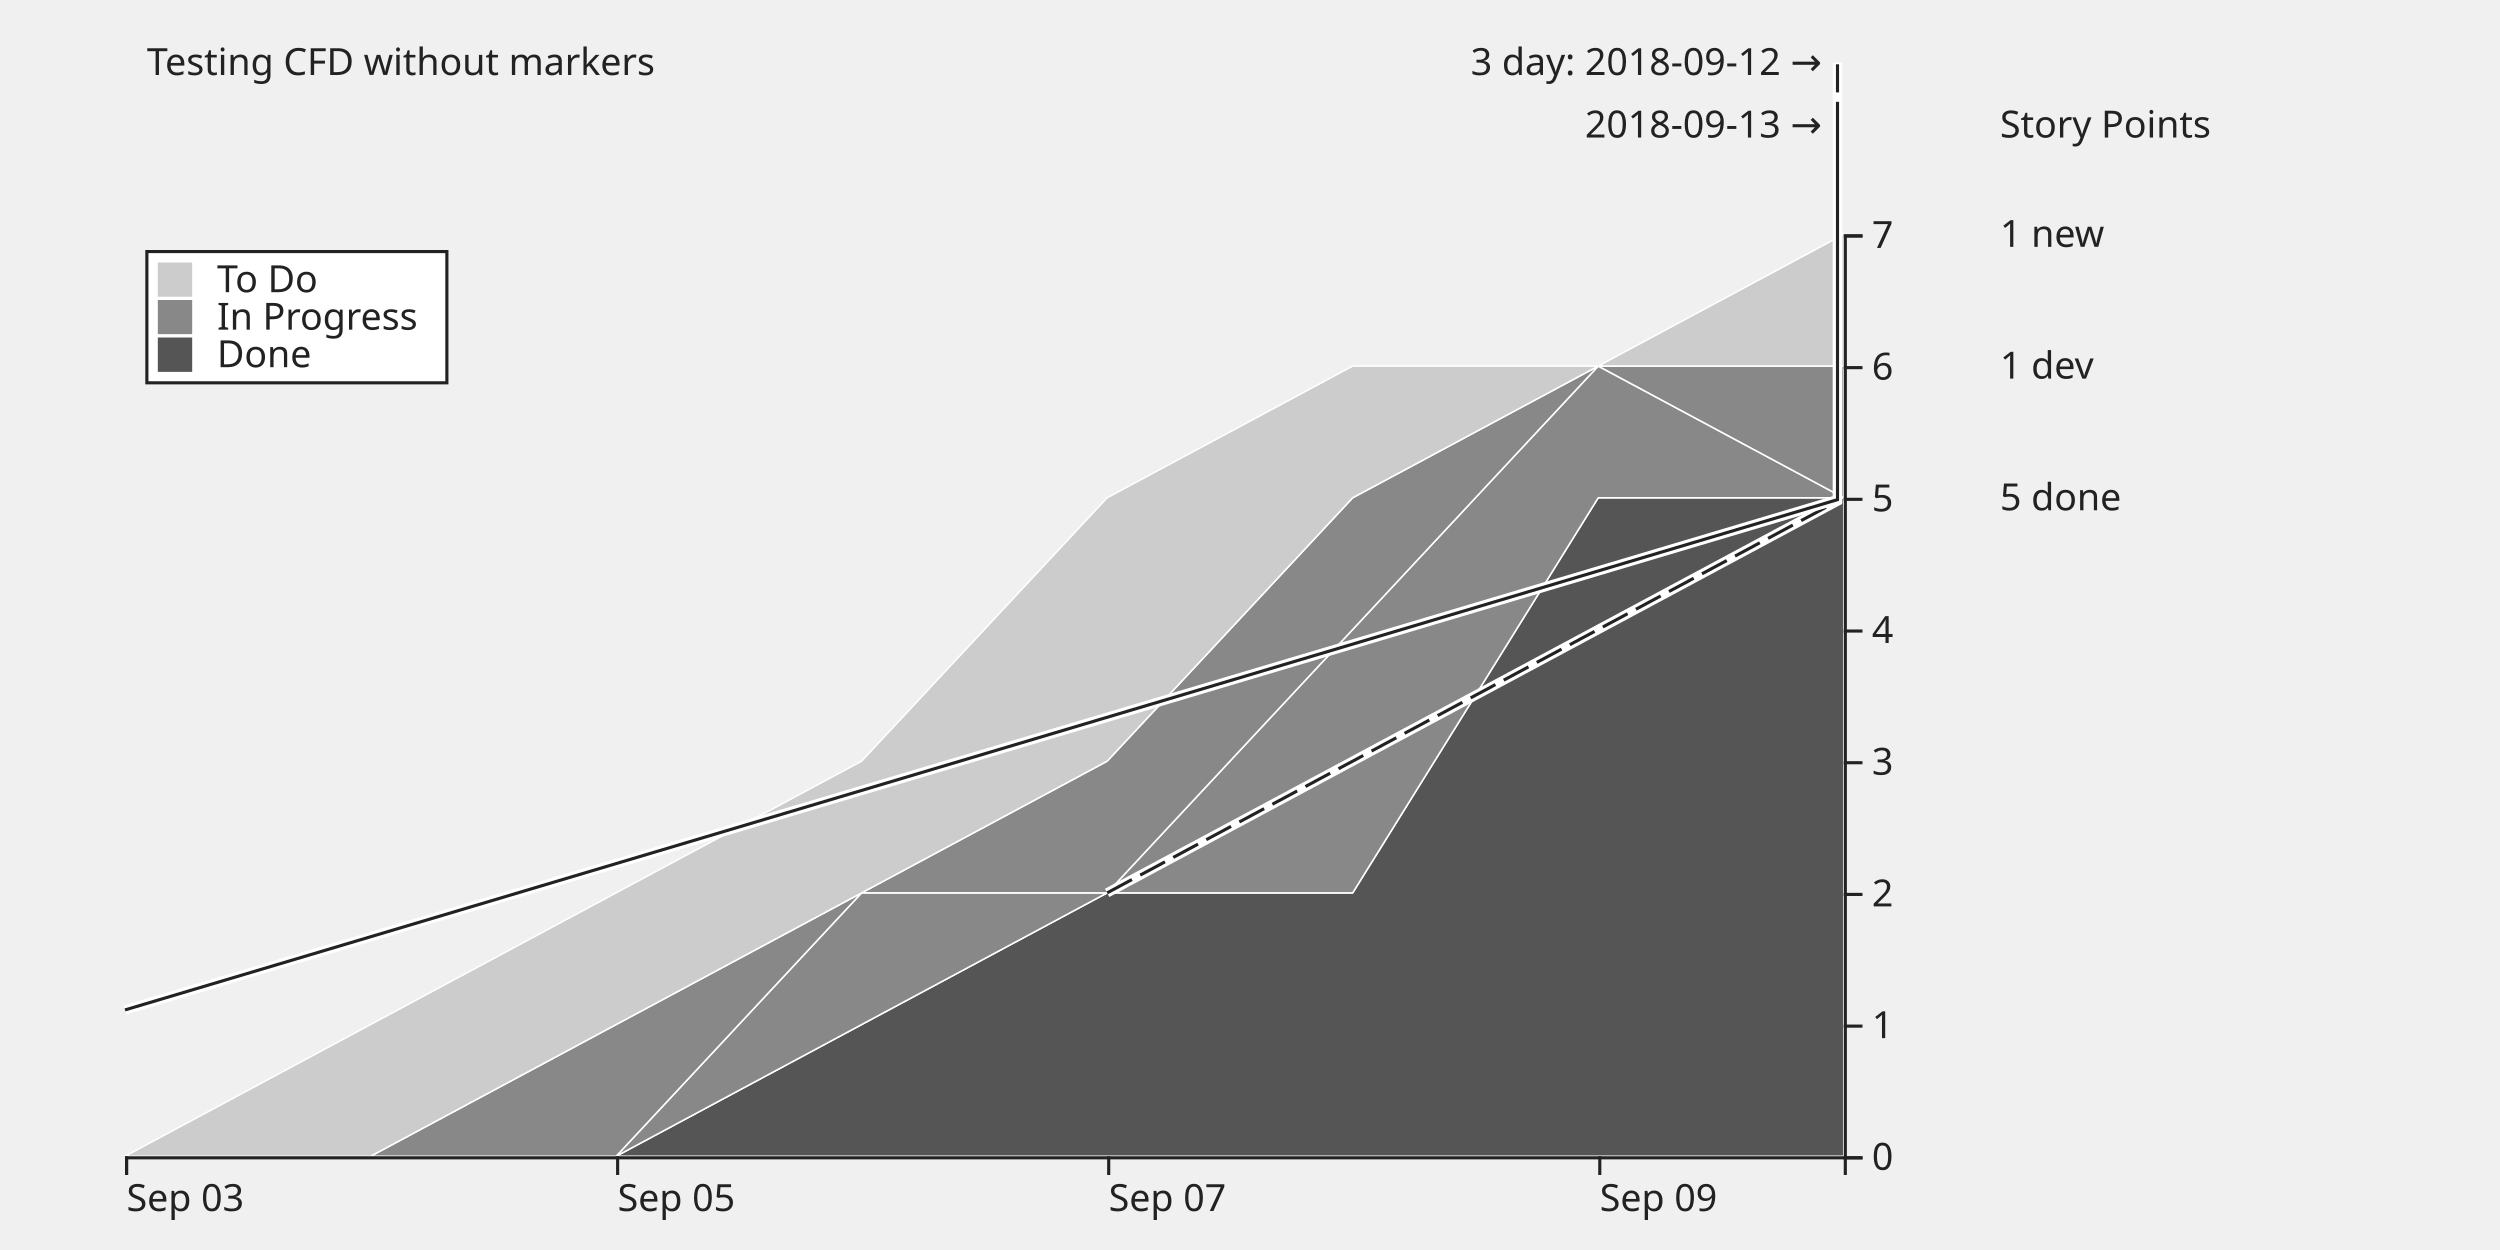
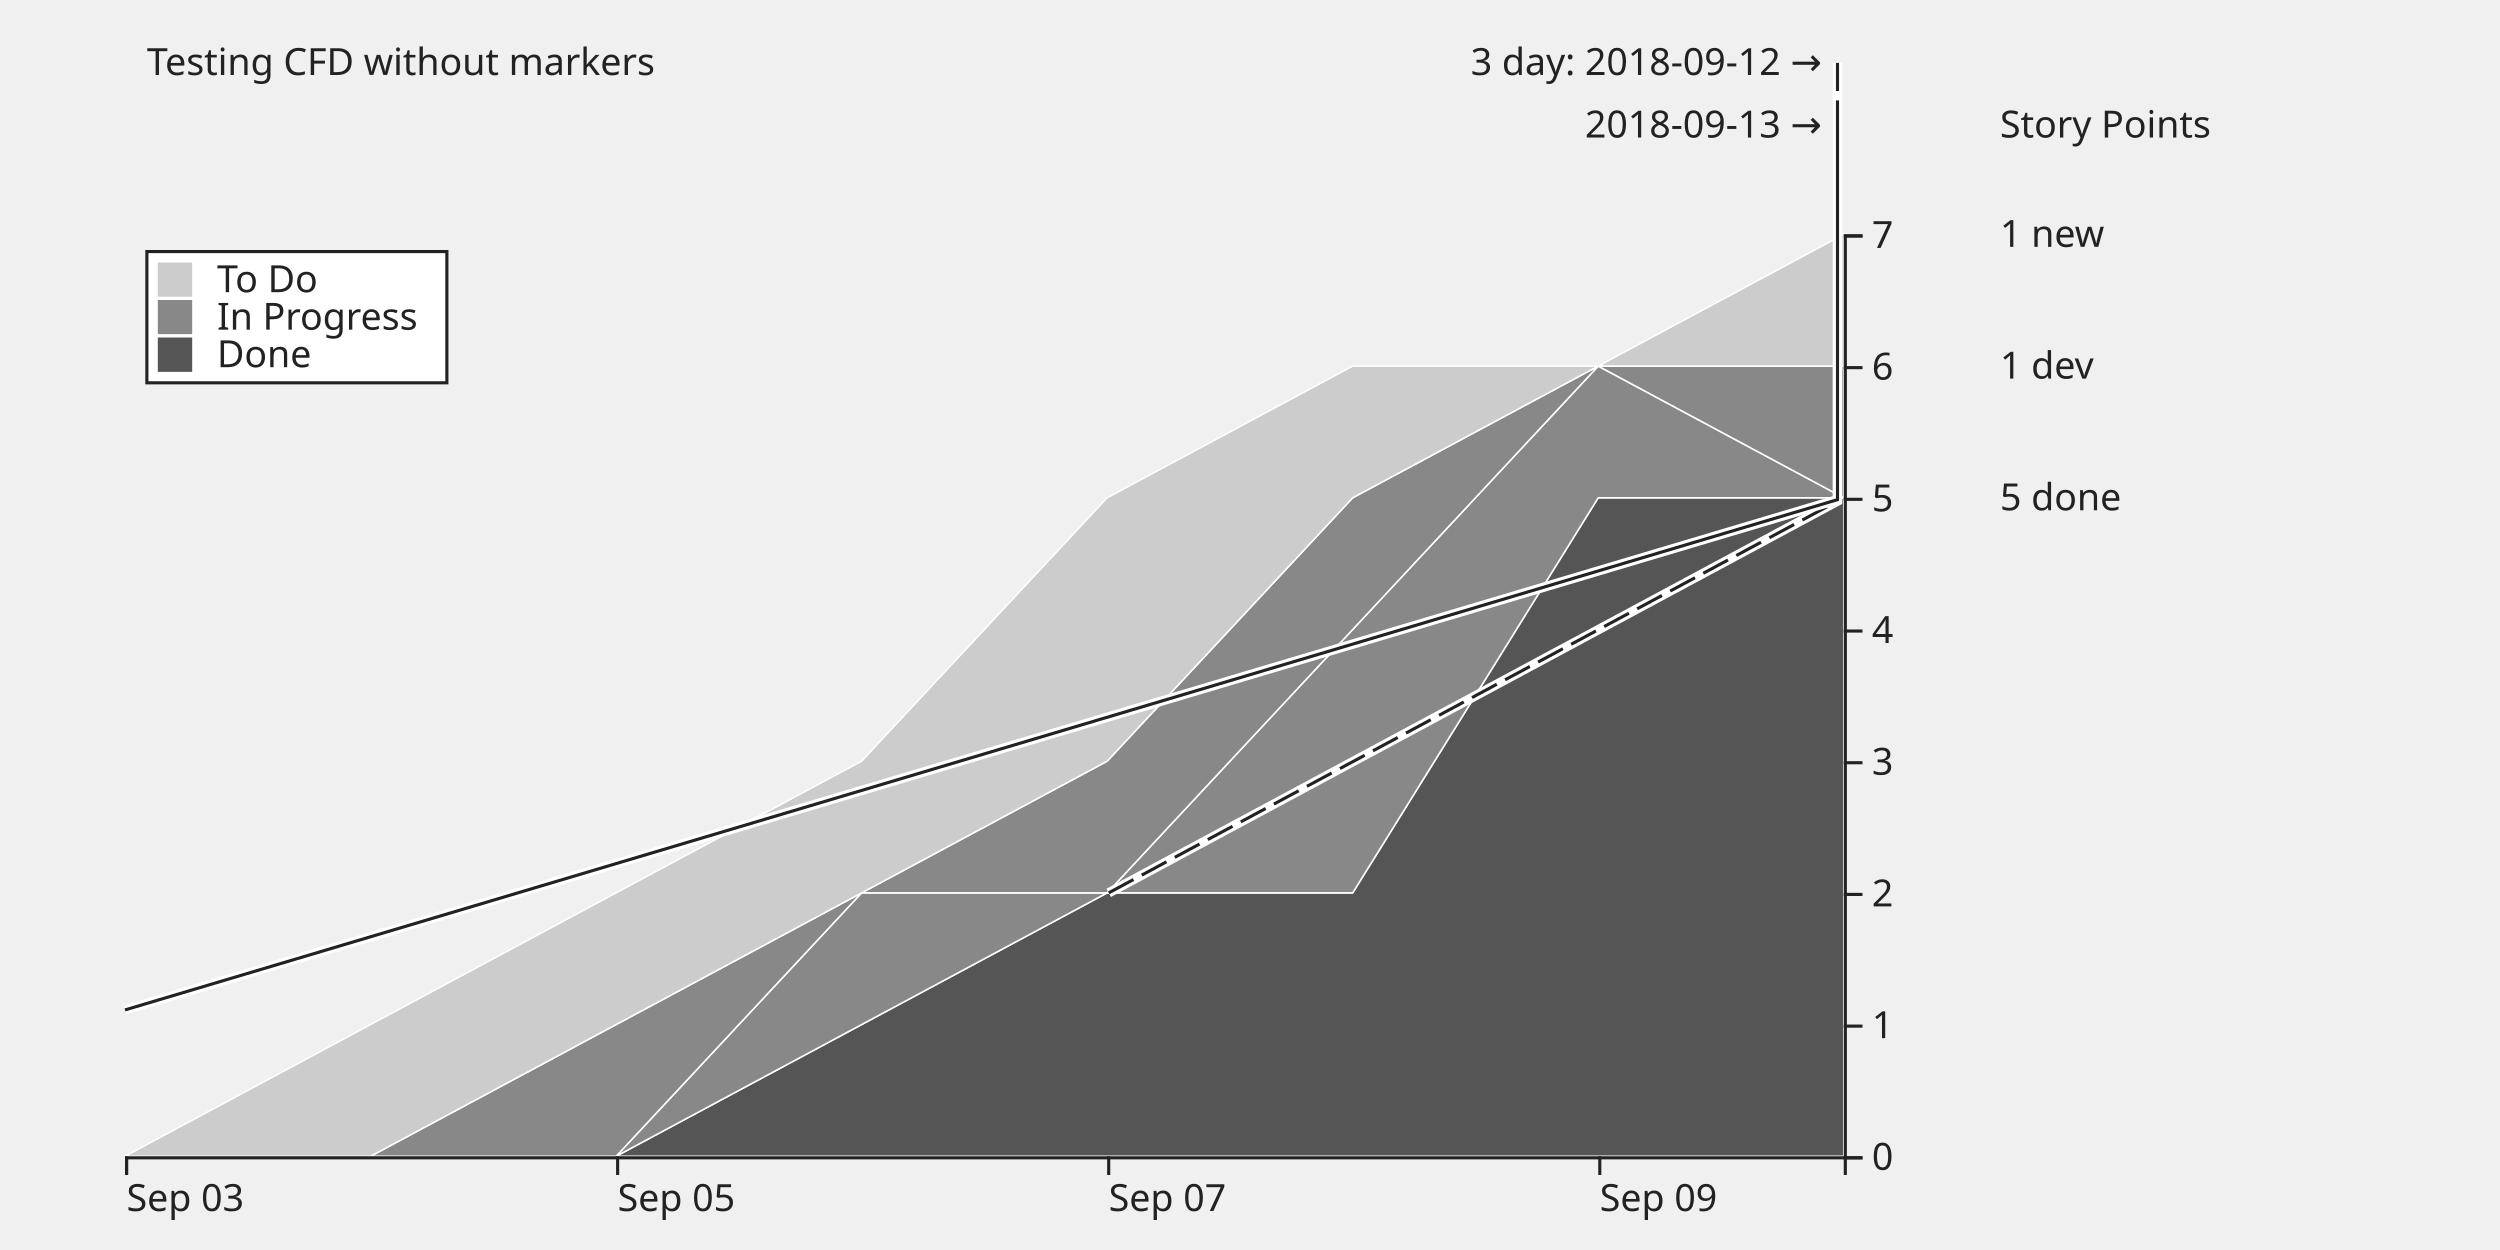
<svg xmlns="http://www.w3.org/2000/svg" width="800" height="400">
  <defs>
    <pattern id="pattern-checkers" x="0" y="0" width="4" height="4" patternunits="userSpaceOnUse">
      <rect x="0" y="0" width="2" height="2" style="fill: #555;" />
      <rect x="2" y="0" width="2" height="2" style="fill: #ccc;" />
      <rect x="0" y="2" width="2" height="2" style="fill: #ccc;" />
      <rect x="2" y="2" width="2" height="2" style="fill: #555;" />
    </pattern>
  </defs>
  <g transform="translate(40,75)">
    <g class="layer">
      <path class="area" style="fill: #555; stroke: #fff; stroke-width: 0.5;" d="M0,295L78.571,295L157.143,295L235.714,252.857L314.286,210.714L392.857,210.714L471.429,84.286L550,84.286L550,295L471.429,295L392.857,295L314.286,295L235.714,295L157.143,295L78.571,295L0,295Z" />
      <text x="600" y="84.286" dy="4px" font-size="12px" font-family="sans-serif" style="text-anchor: start; fill: #222;">5 done</text>
    </g>
    <g class="layer">
      <path class="area" style="fill: #888; stroke: #fff; stroke-width: 0.5;" d="M0,295L78.571,295L157.143,295L235.714,210.714L314.286,210.714L392.857,126.429L471.429,42.143L550,84.286L550,84.286L471.429,84.286L392.857,210.714L314.286,210.714L235.714,252.857L157.143,295L78.571,295L0,295Z" />
    </g>
    <g class="layer">
      <path class="area" style="fill: #888; stroke: #fff; stroke-width: 0.5;" d="M0,295L78.571,295L157.143,252.857L235.714,210.714L314.286,168.571L392.857,84.286L471.429,42.143L550,42.143L550,84.286L471.429,42.143L392.857,126.429L314.286,210.714L235.714,210.714L157.143,295L78.571,295L0,295Z" />
      <text x="600" y="42.143" dy="4px" font-size="12px" font-family="sans-serif" style="text-anchor: start; fill: #222;">1 dev</text>
    </g>
    <g class="layer">
      <path class="area" style="fill: #ccc; stroke: #fff; stroke-width: 0.5;" d="M0,295L78.571,252.857L157.143,210.714L235.714,168.571L314.286,84.286L392.857,42.143L471.429,42.143L550,0L550,42.143L471.429,42.143L392.857,84.286L314.286,168.571L235.714,210.714L157.143,252.857L78.571,295L0,295Z" />
      <text x="600" y="0" dy="4px" font-size="12px" font-family="sans-serif" style="text-anchor: start; fill: #222;">1 new</text>
    </g>
-     <path d="M314.286,210.714L548,85.358L548,-55" fill="none" style="stroke-width: 3; stroke: #fff;" />
-     <path d="M314.286,210.714L548,85.358L548,-55" fill="none" style="stroke-width: 1; stroke: #222; stroke-dasharray: 9, 3;" />
+     <path d="M314.786,210.714L548,85.358L548,-55" fill="none" style="stroke-width: 3; stroke: #fff;" />
+     <path d="M314.786,210.714L548,85.358L548,-55" fill="none" style="stroke-width: 1; stroke: #222; stroke-dasharray: 9, 3;" />
    <rect style="fill: #fff;" />
    <text x="543" y="-55" dy="4px" font-size="12px" font-family="sans-serif" style="fill: #222; text-anchor: end;">3 day: 2018-09-12 →</text>
    <path d="M0,248.175L548,84.882L548,-35" fill="none" style="stroke-width: 3; stroke: #fff;" />
    <path d="M0,248.175L548,84.882L548,-35" fill="none" style="stroke-width: 1; stroke: #222;" />
    <rect style="fill: #fff;" />
    <text x="543" y="-35" dy="4px" font-size="12px" font-family="sans-serif" style="fill: #222; text-anchor: end;">2018-09-13 →</text>
    <g transform="translate(0,295)" fill="none" font-size="10" font-family="sans-serif" text-anchor="middle">
      <path class="domain" stroke="currentColor" d="M0.5,6V0.5H550.5V6" style="stroke: #222;" />
      <g class="tick" opacity="1" transform="translate(0.5,0)">
        <line stroke="currentColor" y2="6" style="stroke: #222;" />
        <text fill="currentColor" y="9" dy="0.71em" style="fill: #222; text-anchor: start;" font-size="12px" font-family="sans-serif">Sep 03</text>
      </g>
      <g class="tick" opacity="1" transform="translate(157.6429,0)">
        <line stroke="currentColor" y2="6" style="stroke: #222;" />
        <text fill="currentColor" y="9" dy="0.71em" style="fill: #222; text-anchor: start;" font-size="12px" font-family="sans-serif">Sep 05</text>
      </g>
      <g class="tick" opacity="1" transform="translate(314.7857,0)">
        <line stroke="currentColor" y2="6" style="stroke: #222;" />
        <text fill="currentColor" y="9" dy="0.71em" style="fill: #222; text-anchor: start;" font-size="12px" font-family="sans-serif">Sep 07</text>
      </g>
      <g class="tick" opacity="1" transform="translate(471.9286,0)">
        <line stroke="currentColor" y2="6" style="stroke: #222;" />
        <text fill="currentColor" y="9" dy="0.71em" style="fill: #222; text-anchor: start;" font-size="12px" font-family="sans-serif">Sep 09</text>
      </g>
    </g>
    <g transform="translate(550 ,0)" fill="none" font-size="10" font-family="sans-serif" text-anchor="start">
      <path class="domain" stroke="currentColor" d="M6,295.5H0.5V0.5H6" style="stroke: #222;" />
      <g class="tick" opacity="1" transform="translate(0,295.5)">
        <line stroke="currentColor" x2="6" style="stroke: #222;" />
        <text fill="currentColor" x="9" dy="0.32em" style="fill: #222;" text-anchor="start" font-size="12px" font-family="sans-serif">0</text>
      </g>
      <g class="tick" opacity="1" transform="translate(0,253.3571)">
        <line stroke="currentColor" x2="6" style="stroke: #222;" />
        <text fill="currentColor" x="9" dy="0.32em" style="fill: #222;" text-anchor="start" font-size="12px" font-family="sans-serif">1</text>
      </g>
      <g class="tick" opacity="1" transform="translate(0,211.2143)">
        <line stroke="currentColor" x2="6" style="stroke: #222;" />
        <text fill="currentColor" x="9" dy="0.32em" style="fill: #222;" text-anchor="start" font-size="12px" font-family="sans-serif">2</text>
      </g>
      <g class="tick" opacity="1" transform="translate(0,169.0714)">
        <line stroke="currentColor" x2="6" style="stroke: #222;" />
        <text fill="currentColor" x="9" dy="0.32em" style="fill: #222;" text-anchor="start" font-size="12px" font-family="sans-serif">3</text>
      </g>
      <g class="tick" opacity="1" transform="translate(0,126.9286)">
        <line stroke="currentColor" x2="6" style="stroke: #222;" />
        <text fill="currentColor" x="9" dy="0.32em" style="fill: #222;" text-anchor="start" font-size="12px" font-family="sans-serif">4</text>
      </g>
      <g class="tick" opacity="1" transform="translate(0,84.78571)">
        <line stroke="currentColor" x2="6" style="stroke: #222;" />
        <text fill="currentColor" x="9" dy="0.32em" style="fill: #222;" text-anchor="start" font-size="12px" font-family="sans-serif">5</text>
      </g>
      <g class="tick" opacity="1" transform="translate(0,42.64286)">
        <line stroke="currentColor" x2="6" style="stroke: #222;" />
        <text fill="currentColor" x="9" dy="0.32em" style="fill: #222;" text-anchor="start" font-size="12px" font-family="sans-serif">6</text>
      </g>
      <g class="tick" opacity="1" transform="translate(0,0.5)">
        <line stroke="currentColor" x2="6" style="stroke: #222;" />
        <text fill="currentColor" x="9" dy="0.32em" style="fill: #222;" text-anchor="start" font-size="12px" font-family="sans-serif">7</text>
      </g>
    </g>
    <text x="7" y="-55" dy="4px" font-size="12px" font-family="sans-serif" style="text-anchor: start; fill: #222;">Testing CFD without markers</text>
    <rect x="7" y="5.5" width="96" height="42" style="fill: #fff; stroke: #222;" />
    <rect x="10" y="8.5" width="12" height="12" style="fill: #ccc; stroke: #fff;" />
    <text x="29.44" y="14.5" dy="4px" font-size="12px" font-family="sans-serif" style="text-anchor: start; fill: #222;">To Do</text>
    <rect x="10" y="20.5" width="12" height="12" style="fill: #888; stroke: #fff;" />
    <text x="29.44" y="26.5" dy="4px" font-size="12px" font-family="sans-serif" style="text-anchor: start; fill: #222;">In Progress</text>
    <rect x="10" y="32.5" width="12" height="12" style="fill: #555; stroke: #fff;" />
    <text x="29.44" y="38.5" dy="4px" font-size="12px" font-family="sans-serif" style="text-anchor: start; fill: #222;">Done</text>
    <text x="600" y="-35" dy="4px" font-size="12px" font-family="sans-serif" style="text-anchor: start; fill: #222;">Story Points</text>
    <rect fill="#fff" stroke="#222" class="focus-item" width="12" height="12" style="display: none;" />
    <text dy="4px" font-size="12px" font-family="sans-serif" style="text-anchor: start; fill: #222; display: none;" />
    <text dy="4px" font-size="12px" font-family="sans-serif" style="text-anchor: start; fill: #222; display: none;" />
    <text dy="4px" font-size="12px" font-family="sans-serif" style="text-anchor: start; fill: #222; display: none;" />
    <text dy="4px" font-size="12px" font-family="sans-serif" style="text-anchor: start; fill: #222; display: none;" />
    <text dy="4px" font-size="12px" font-family="sans-serif" style="text-anchor: start; fill: #222; display: none;" />
    <text dy="4px" font-size="12px" font-family="sans-serif" style="text-anchor: start; fill: #222; display: none;" />
    <text dy="4px" font-size="12px" font-family="sans-serif" style="text-anchor: start; fill: #222; display: none;" />
    <text dy="4px" font-size="12px" font-family="sans-serif" style="text-anchor: start; fill: #222; display: none;" />
    <text dy="4px" font-size="12px" font-family="sans-serif" style="text-anchor: start; fill: #222; display: none;" />
    <text dy="4px" font-size="12px" font-family="sans-serif" style="text-anchor: start; fill: #222; display: none;" />
    <text dy="4px" font-size="12px" font-family="sans-serif" style="text-anchor: start; fill: #222; display: none;" />
    <text dy="4px" font-size="12px" font-family="sans-serif" style="text-anchor: start; fill: #222; display: none;" />
    <text dy="4px" font-size="12px" font-family="sans-serif" style="text-anchor: start; fill: #222; display: none;" />
    <text dy="4px" font-size="12px" font-family="sans-serif" style="text-anchor: start; fill: #222; display: none;" />
    <text dy="4px" font-size="12px" font-family="sans-serif" style="text-anchor: start; fill: #222; display: none;" />
    <text dy="4px" font-size="12px" font-family="sans-serif" style="text-anchor: start; fill: #222; display: none;" />
    <text dy="4px" font-size="12px" font-family="sans-serif" style="text-anchor: start; fill: #222; display: none;" />
    <text dy="4px" font-size="12px" font-family="sans-serif" style="text-anchor: start; fill: #222; display: none;" />
    <text dy="4px" font-size="12px" font-family="sans-serif" style="text-anchor: start; fill: #222; display: none;" />
    <text dy="4px" font-size="12px" font-family="sans-serif" style="text-anchor: start; fill: #222; display: none;" />
    <text dy="4px" font-size="12px" font-family="sans-serif" style="text-anchor: start; fill: #222; display: none;" />
    <text dy="4px" font-size="12px" font-family="sans-serif" style="text-anchor: start; fill: #222; display: none;" />
    <text dy="4px" font-size="12px" font-family="sans-serif" style="text-anchor: start; fill: #222; display: none;" />
    <text dy="4px" font-size="12px" font-family="sans-serif" style="text-anchor: start; fill: #222; display: none;" />
    <text dy="4px" font-size="12px" font-family="sans-serif" style="text-anchor: start; fill: #222; display: none;" />
    <text dy="4px" font-size="12px" font-family="sans-serif" style="text-anchor: start; fill: #222; display: none;" />
    <text dy="4px" font-size="12px" font-family="sans-serif" style="text-anchor: start; fill: #222; display: none;" />
    <text dy="4px" font-size="12px" font-family="sans-serif" style="text-anchor: start; fill: #222; display: none;" />
    <text dy="4px" font-size="12px" font-family="sans-serif" style="text-anchor: start; fill: #222; display: none;" />
    <text dy="4px" font-size="12px" font-family="sans-serif" style="text-anchor: start; fill: #222; display: none;" />
    <text dy="4px" font-size="12px" font-family="sans-serif" style="text-anchor: start; fill: #222; display: none;" />
    <text dy="4px" font-size="12px" font-family="sans-serif" style="text-anchor: start; fill: #222; display: none;" />
    <text dy="4px" font-size="12px" font-family="sans-serif" style="text-anchor: start; fill: #222; display: none;" />
    <text dy="4px" font-size="12px" font-family="sans-serif" style="text-anchor: start; fill: #222; display: none;" />
    <text dy="4px" font-size="12px" font-family="sans-serif" style="text-anchor: start; fill: #222; display: none;" />
    <text dy="4px" font-size="12px" font-family="sans-serif" style="text-anchor: start; fill: #222; display: none;" />
    <text dy="4px" font-size="12px" font-family="sans-serif" style="text-anchor: start; fill: #222; display: none;" />
    <text dy="4px" font-size="12px" font-family="sans-serif" style="text-anchor: start; fill: #222; display: none;" />
    <text dy="4px" font-size="12px" font-family="sans-serif" style="text-anchor: start; fill: #222; display: none;" />
    <text dy="4px" font-size="12px" font-family="sans-serif" style="text-anchor: start; fill: #222; display: none;" />
    <line style="display: none; stroke-width: 3; stroke: #fff;" />
    <line style="display: none; stroke-width: 1; stroke: #222;" />
    <rect width="760" height="295" fill="transparent" />
  </g>
</svg>
